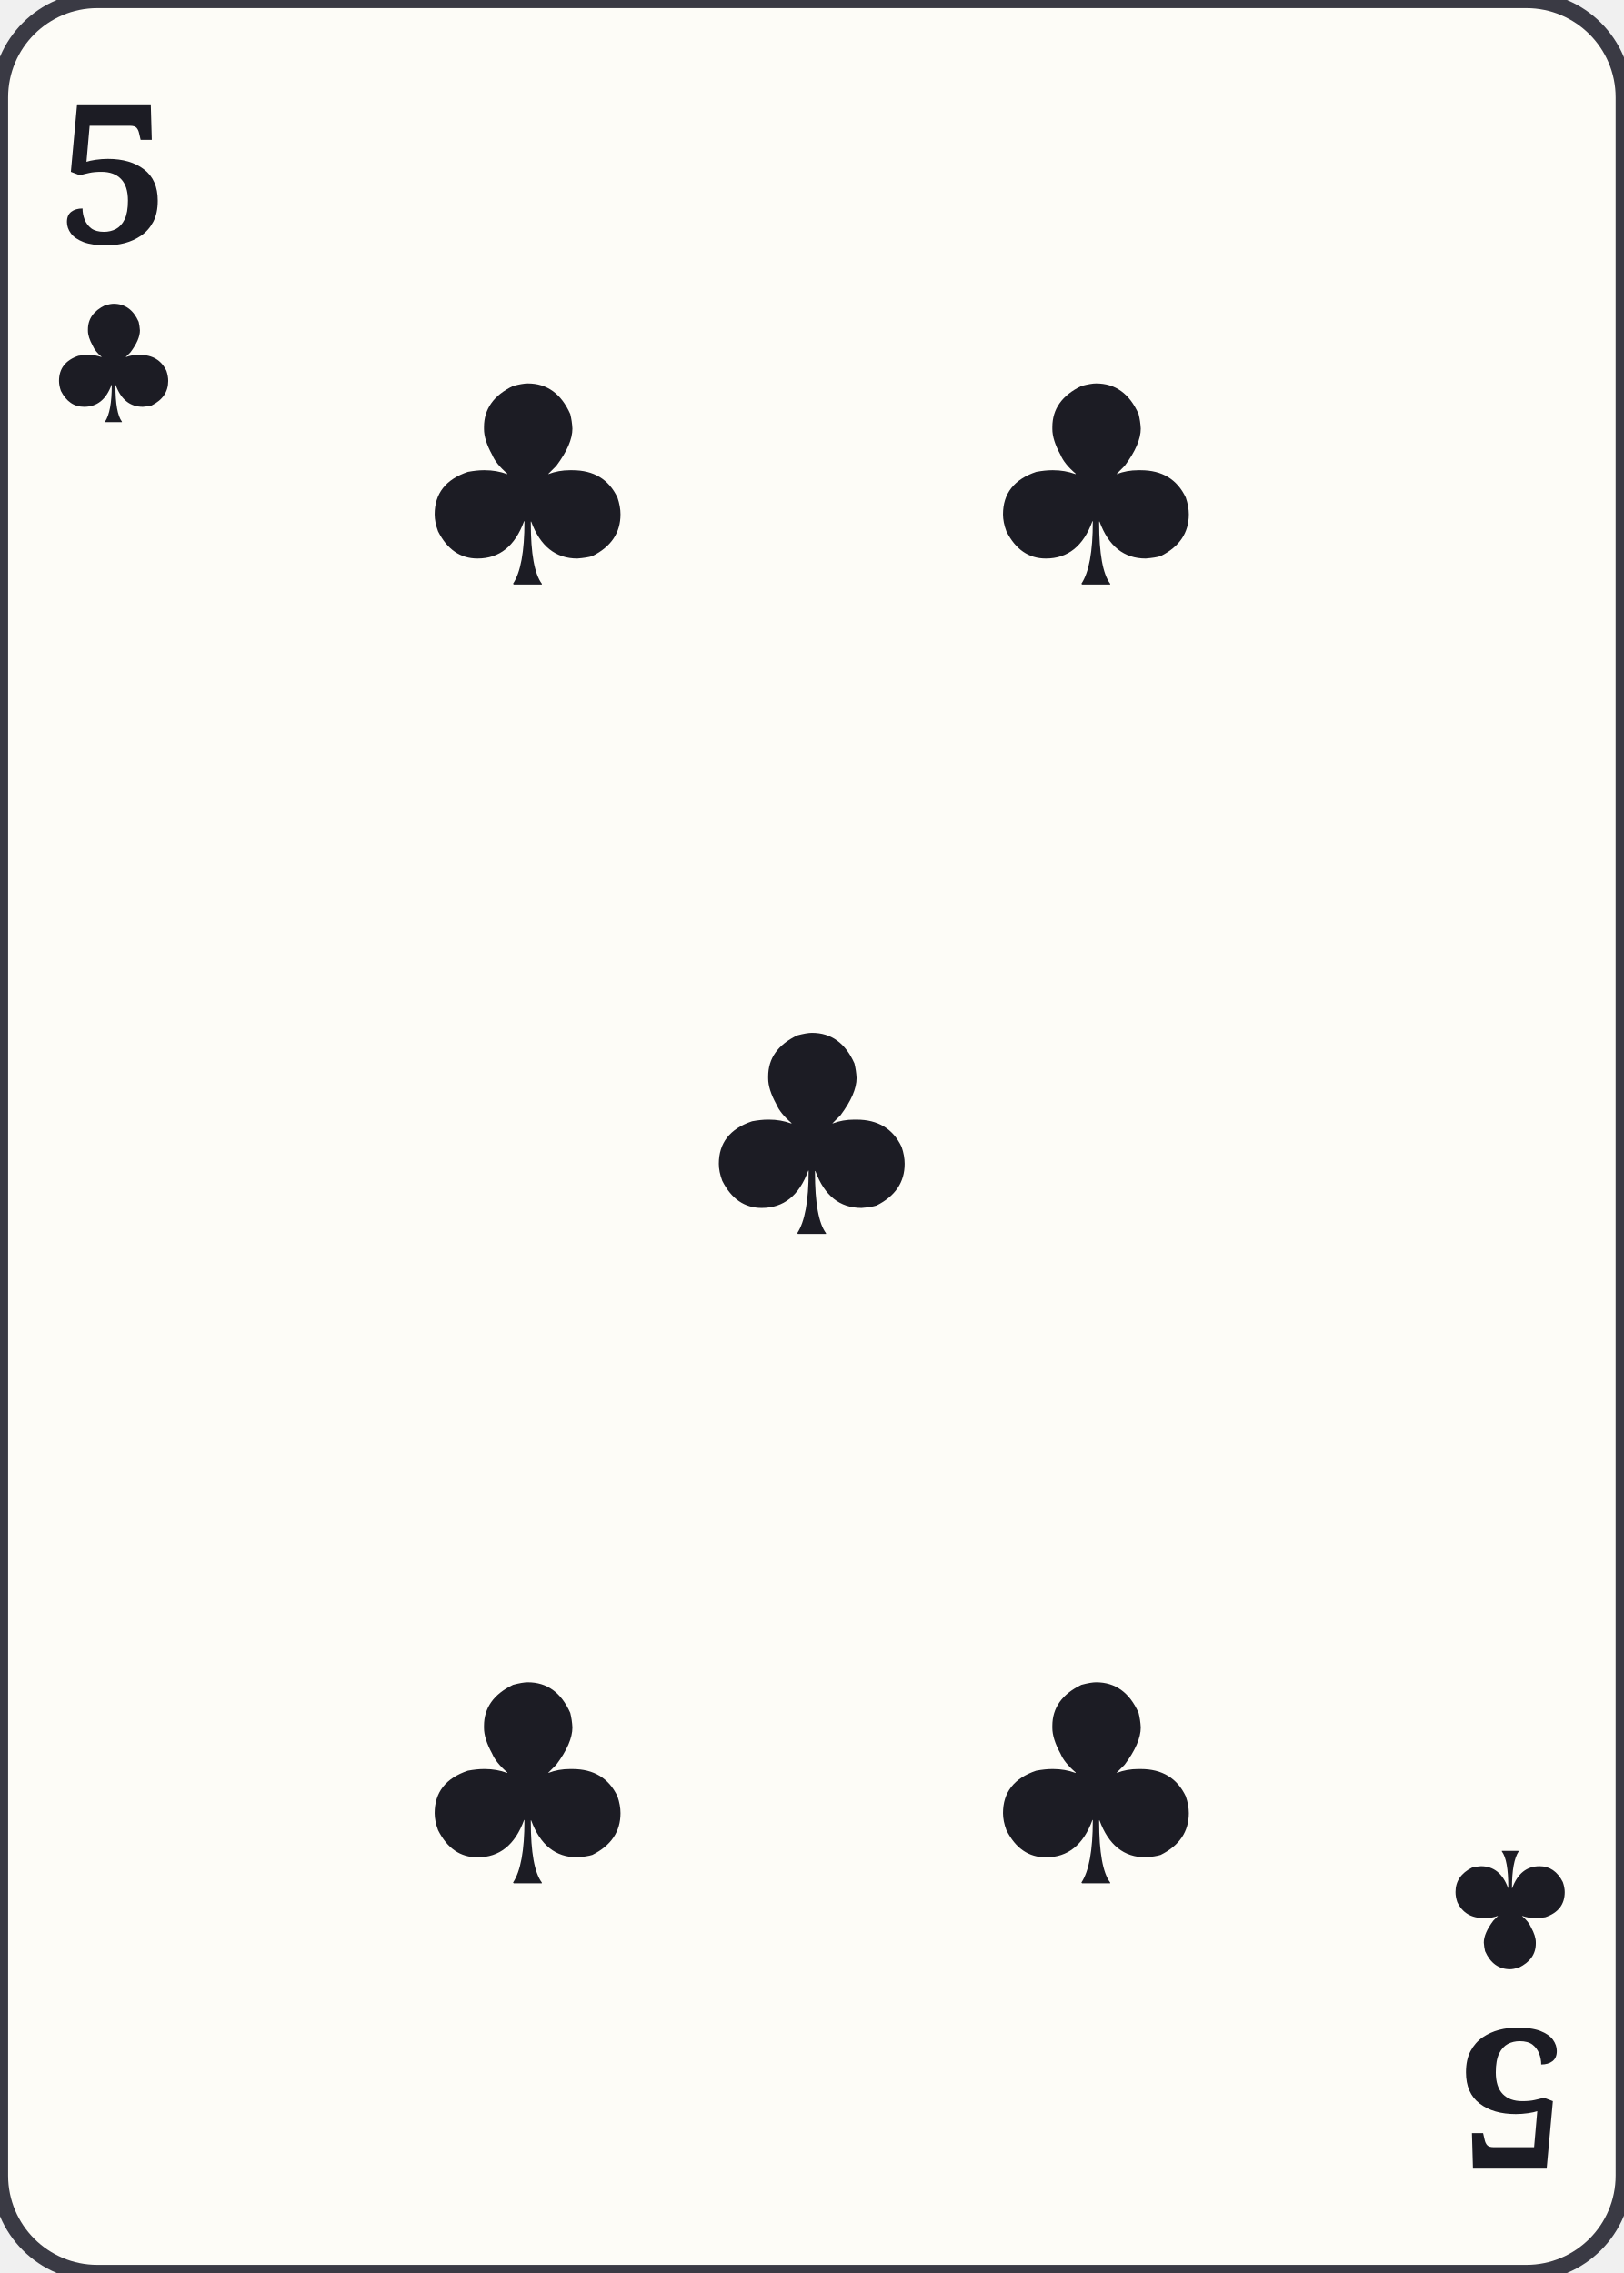
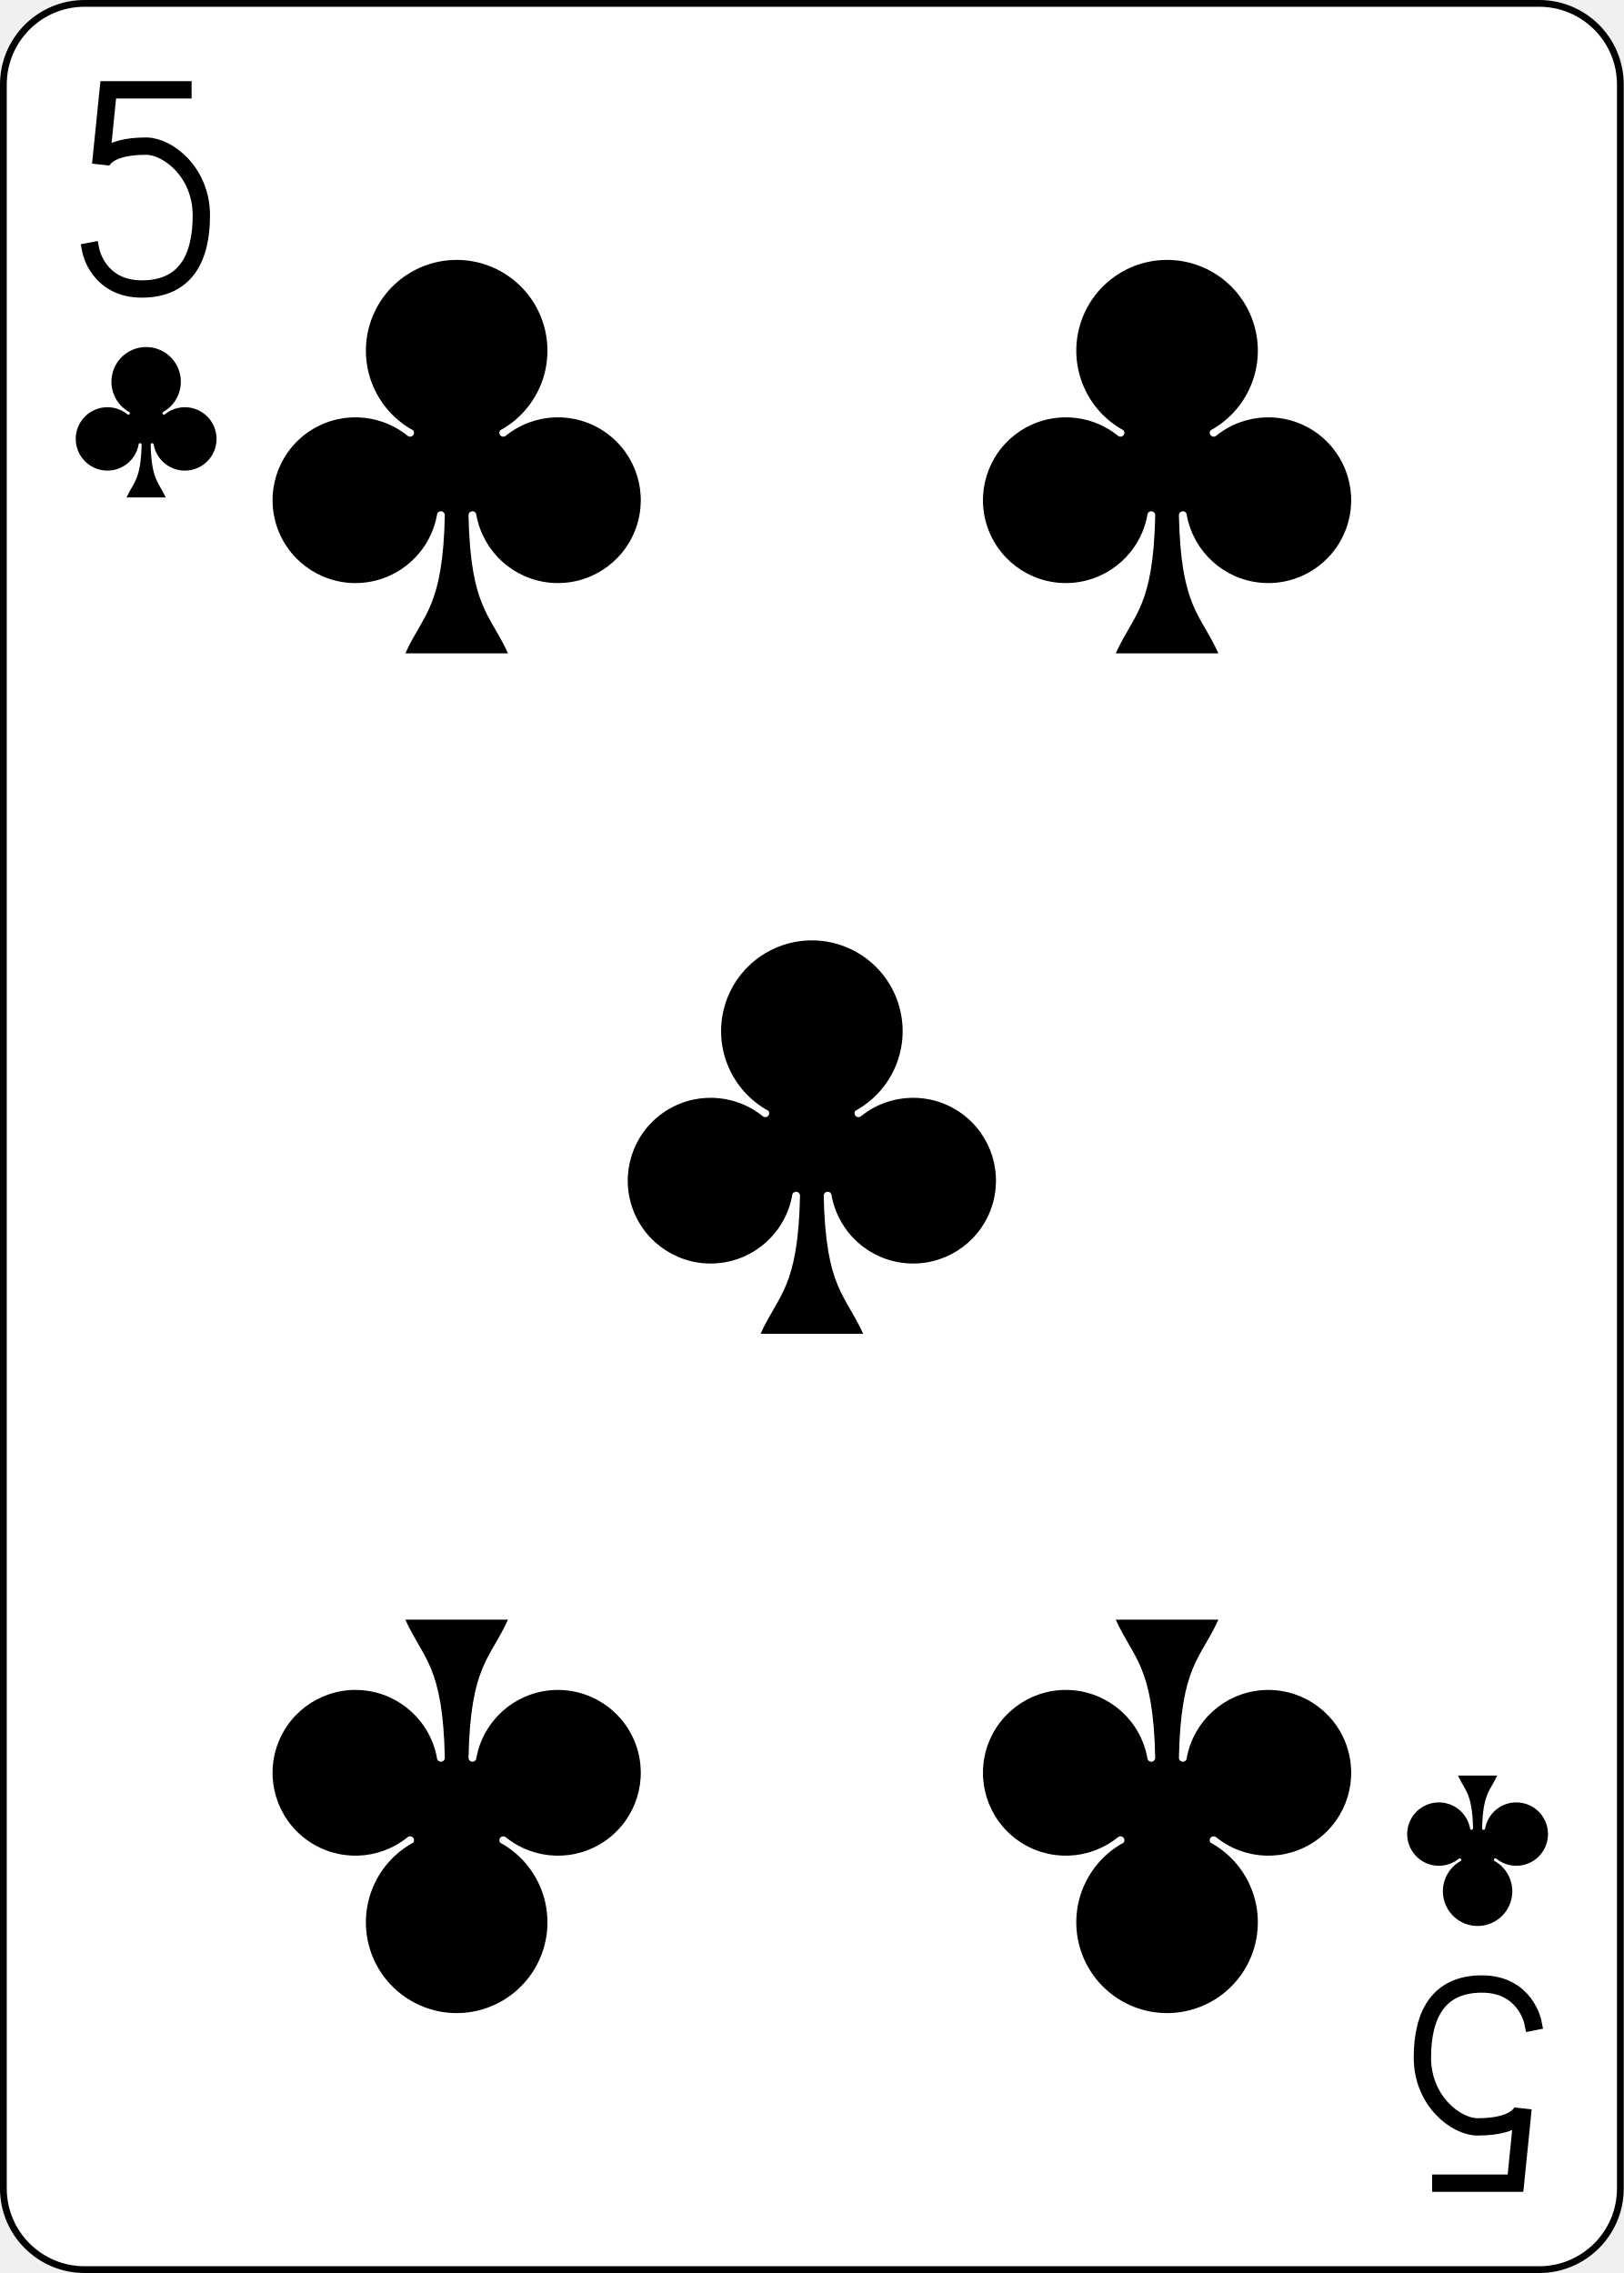
- <svg xmlns="http://www.w3.org/2000/svg" viewBox="0 0 200 280" font-family="Georgia, serif">
-   <rect width="200" height="280" rx="12" fill="#fdfcf7" stroke="#3a3a44" stroke-width="2" />
-   <text x="14" y="30" font-size="24" font-weight="bold" fill="#1c1c24" text-anchor="middle">5</text>
-   <text x="14" y="52" font-size="20" fill="#1c1c24" text-anchor="middle">♣</text>
-   <g transform="rotate(180 100.0 140.0)">
-     <text x="14" y="30" font-size="24" font-weight="bold" fill="#1c1c24" text-anchor="middle">5</text>
-     <text x="14" y="52" font-size="20" fill="#1c1c24" text-anchor="middle">♣</text>
+ <svg xmlns="http://www.w3.org/2000/svg" xmlns:xlink="http://www.w3.org/1999/xlink" class="card" face="5C" height="3.5in" preserveAspectRatio="none" viewBox="-120 -168 240 336" width="2.5in">
+   <defs>
+     <symbol id="SC5" viewBox="-600 -600 1200 1200" preserveAspectRatio="xMinYMid">
+       <path d="M30 150C35 385 85 400 130 500L-130 500C-85 400 -35 385 -30 150A10 10 0 0 0 -50 150A210 210 0 1 1 -124 -51A10 10 0 0 0 -110 -65A230 230 0 1 1 110 -65A10 10 0 0 0 124 -51A210 210 0 1 1 50 150A10 10 0 0 0 30 150Z" fill="black" />
+     </symbol>
+     <symbol id="VC5" viewBox="-500 -500 1000 1000" preserveAspectRatio="xMinYMid">
+       <path d="M170 -460L-175 -460L-210 -115C-210 -115 -200 -200 0 -200C100 -200 255 -80 255 120C255 320 180 460 -20 460C-220 460 -255 285 -255 285" stroke="black" stroke-width="80" stroke-linecap="square" stroke-miterlimit="1.5" fill="none" />
+     </symbol>
+   </defs>
+   <rect width="239" height="335" x="-119.5" y="-167.5" rx="12" ry="12" fill="white" stroke="black" />
+   <use xlink:href="#VC5" height="32" width="32" x="-114.4" y="-156" />
+   <use xlink:href="#SC5" height="26.769" width="26.769" x="-111.784" y="-119" />
+   <use xlink:href="#SC5" height="70" width="70" x="-87.501" y="-135.588" />
+   <use xlink:href="#SC5" height="70" width="70" x="17.501" y="-135.588" />
+   <use xlink:href="#SC5" height="70" width="70" x="-35" y="-35" />
+   <g transform="rotate(180)">
+     <use xlink:href="#VC5" height="32" width="32" x="-114.4" y="-156" />
+     <use xlink:href="#SC5" height="26.769" width="26.769" x="-111.784" y="-119" />
+     <use xlink:href="#SC5" height="70" width="70" x="-87.501" y="-135.588" />
+     <use xlink:href="#SC5" height="70" width="70" x="17.501" y="-135.588" />
  </g>
-   <text x="65" y="72" font-size="34" fill="#1c1c24" text-anchor="middle">♣</text>
-   <text x="135" y="72" font-size="34" fill="#1c1c24" text-anchor="middle">♣</text>
-   <text x="100" y="152" font-size="34" fill="#1c1c24" text-anchor="middle">♣</text>
-   <text x="65" y="232" font-size="34" fill="#1c1c24" text-anchor="middle">♣</text>
-   <text x="135" y="232" font-size="34" fill="#1c1c24" text-anchor="middle">♣</text>
</svg>
